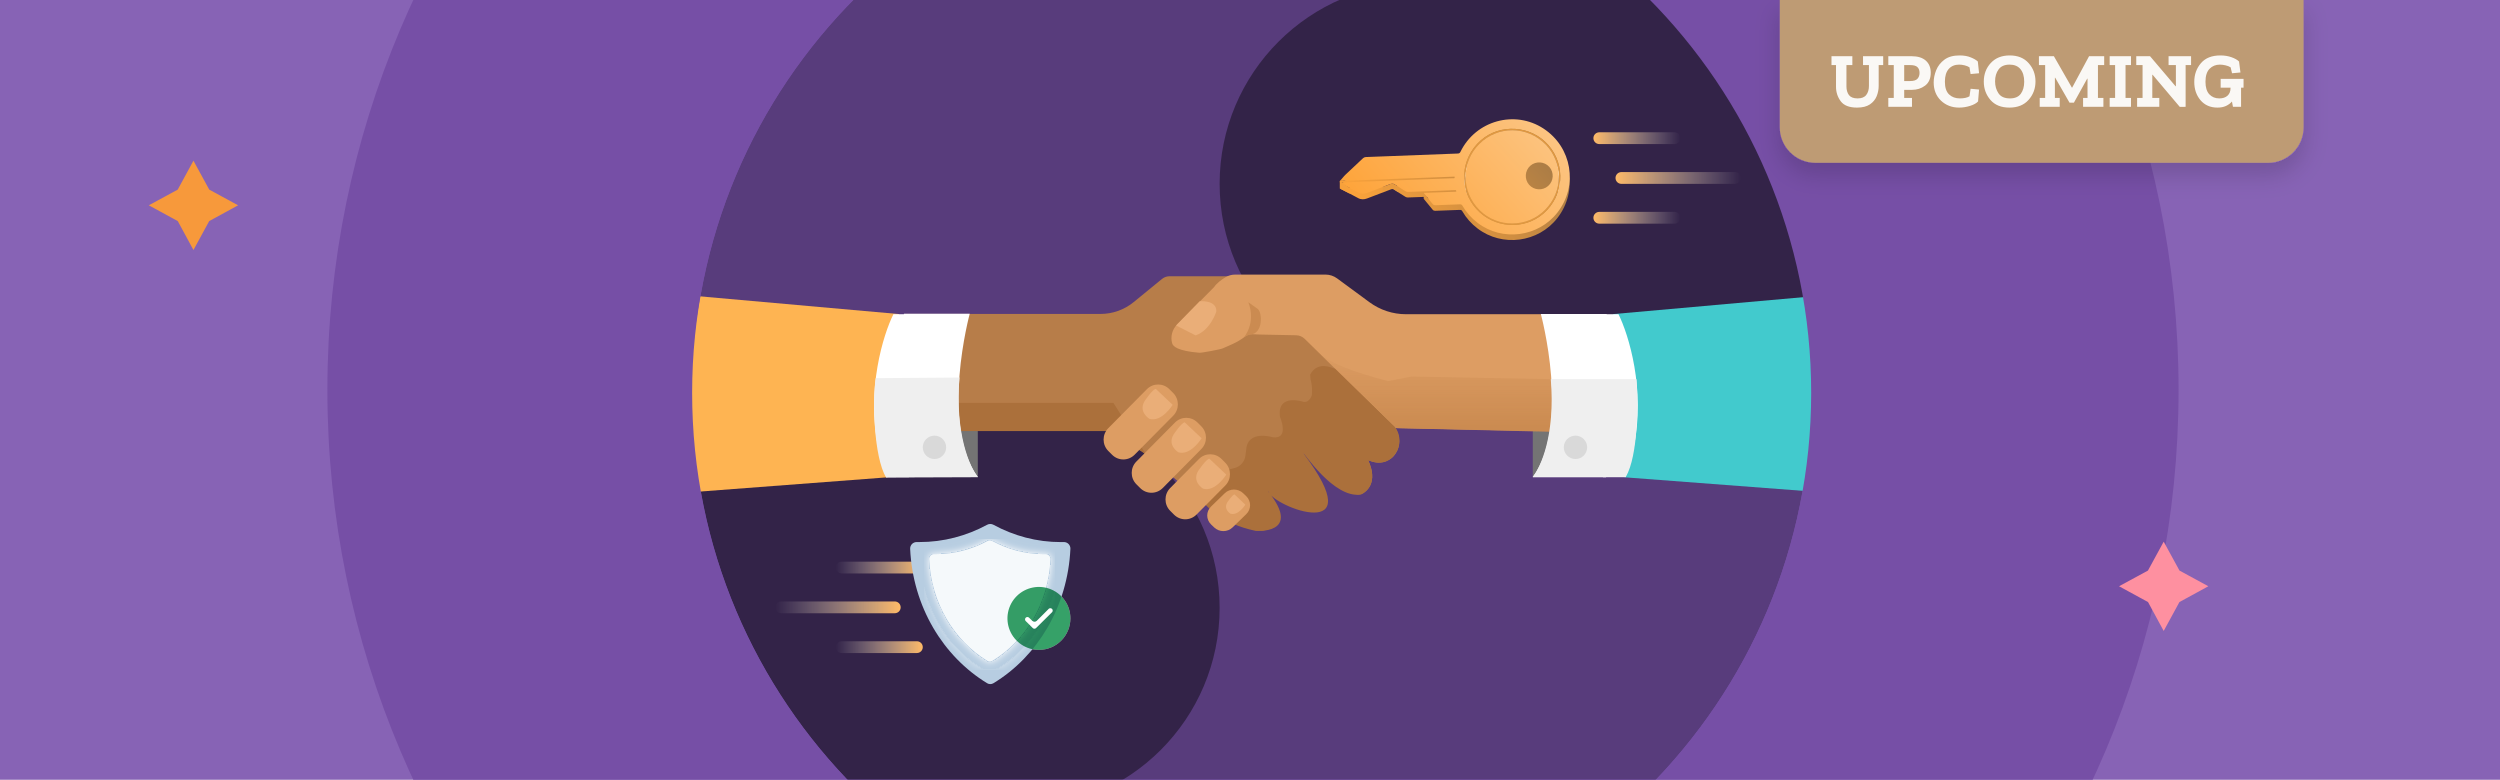
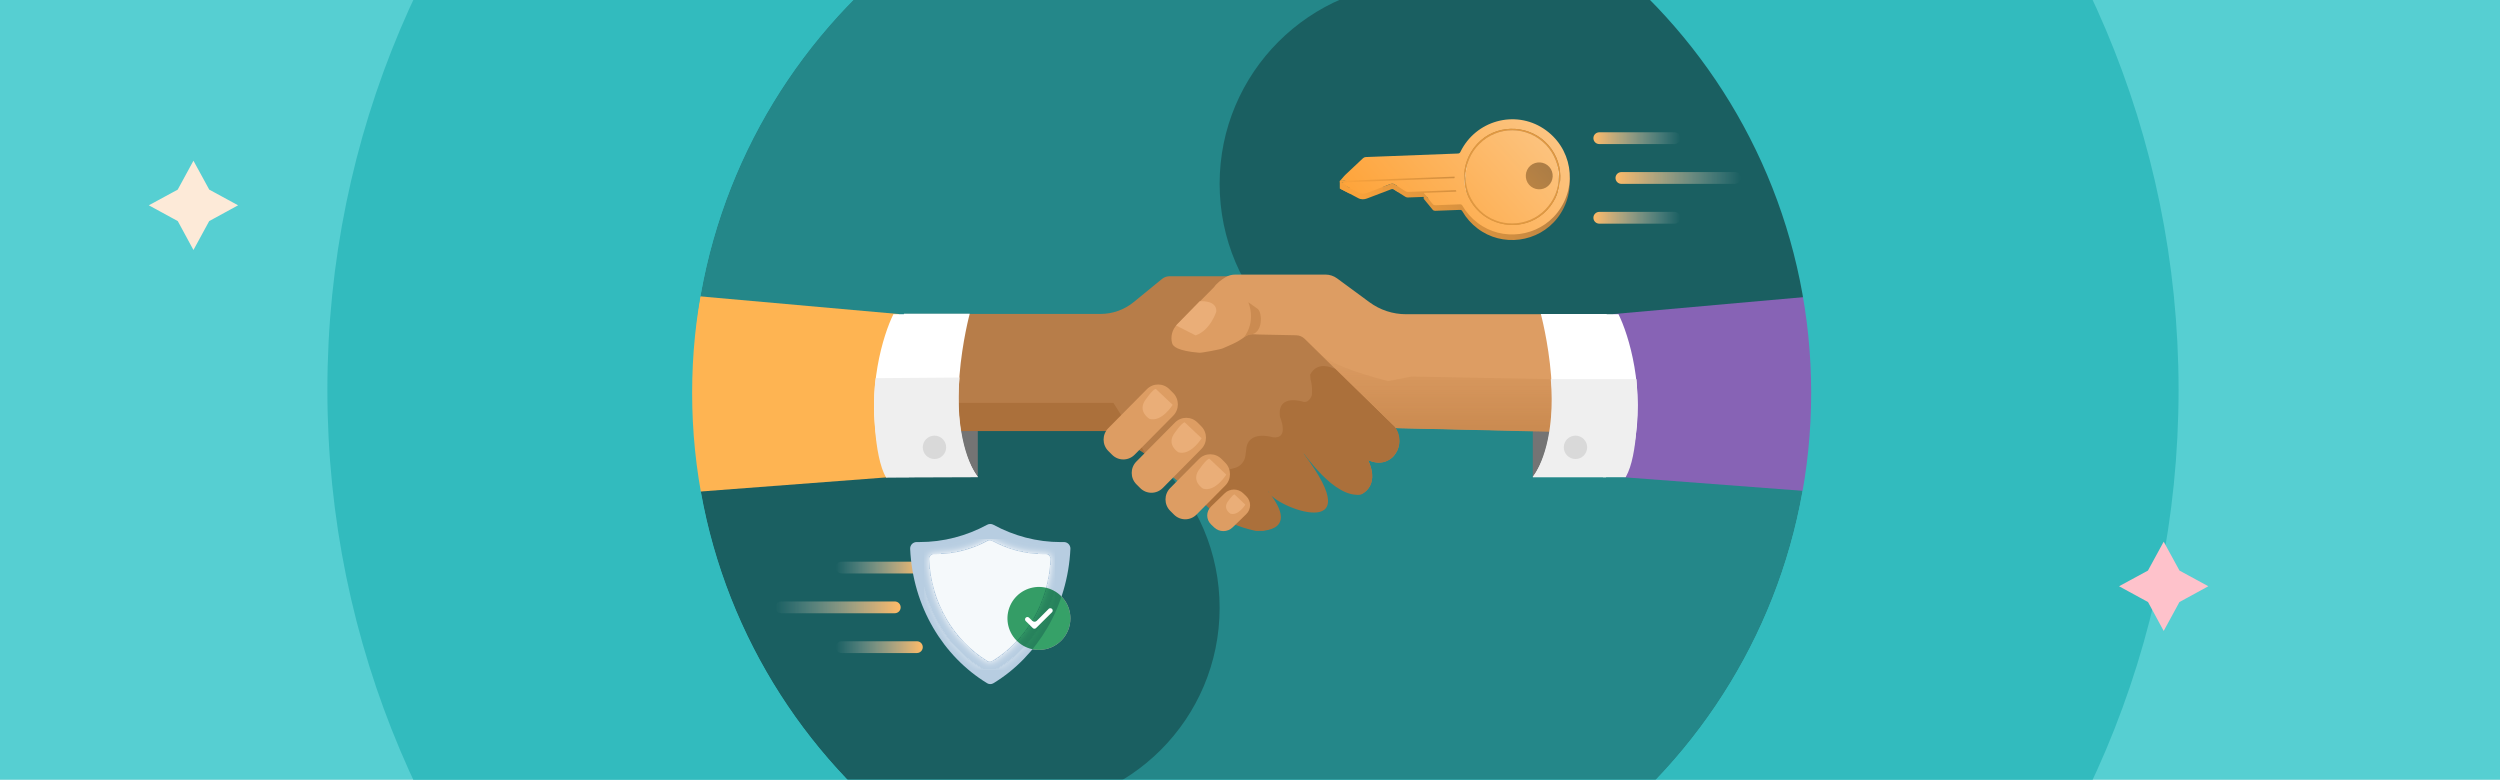
<svg xmlns="http://www.w3.org/2000/svg" viewBox="0 0 420 131" fill="none">
-   <g clip-path="url(#clip0_867_15971)">
-     <rect width="420" height="131" fill="#8763B5" />
-     <circle cx="210.5" cy="65.5" r="155.5" fill="#764FA6" />
-     <mask id="mask0_867_15971" style="mask-type:alpha" maskUnits="userSpaceOnUse" x="116" y="-28" width="189" height="188">
+   <g clip-path="url(#clip0_1095_12626)">
+     <rect width="420" height="131" fill="#56CFD2" />
+     <circle cx="210.5" cy="65.5" r="155.5" fill="#32BBBE" />
+     <mask id="mask0_1095_12626" style="mask-type:alpha" maskUnits="userSpaceOnUse" x="116" y="-28" width="189" height="188">
      <g style="mix-blend-mode:multiply">
        <circle cx="210.278" cy="66" r="94" fill="#84878A" />
      </g>
    </mask>
-     <g mask="url(#mask0_867_15971)">
-       <g filter="url(#filter0_d_867_15971)">
-         <circle cx="210.278" cy="66" r="94" fill="#583C7C" />
+     <g mask="url(#mask0_1095_12626)">
+       <g filter="url(#filter0_d_1095_12626)">
+         <circle cx="210.278" cy="66" r="94" fill="#248789" />
      </g>
-       <rect x="204.897" y="-2.885" width="213.72" height="67.525" rx="33.762" fill="#332348" />
-       <rect width="21.047" height="1.981" rx="0.99" transform="matrix(-1 0 0 1 292.453 28.9092)" fill="url(#paint0_linear_867_15971)" />
-       <rect width="14.609" height="1.981" rx="0.99" transform="matrix(-1 0 0 1 282.301 22.2236)" fill="url(#paint1_linear_867_15971)" />
-       <rect width="14.609" height="1.981" rx="0.99" transform="matrix(-1 0 0 1 282.301 35.5945)" fill="url(#paint2_linear_867_15971)" />
-       <path d="M244.347 30.608C237.885 30.854 231.775 30.787 225.246 31.036C225.656 30.64 225.678 30.609 226.034 30.273C227.012 29.348 227.99 28.422 228.978 27.508C229.089 27.405 229.266 27.326 229.416 27.32C234.575 27.115 239.735 26.917 244.894 26.729C245.133 26.721 245.243 26.64 245.344 26.433C247.89 21.201 254.449 19.366 259.283 22.528C264.071 25.659 265.151 32.1 261.648 36.622C258.441 40.761 252.374 41.551 248.225 38.38C247.183 37.584 246.326 36.63 245.675 35.496C245.556 35.29 245.432 35.254 245.223 35.263C243.847 35.322 242.469 35.375 241.091 35.416C240.965 35.419 240.795 35.357 240.715 35.265C240.22 34.684 239.745 34.087 239.264 33.495C239.24 33.465 239.224 33.428 239.177 33.344C241.025 33.273 242.829 33.203 244.635 33.133C244.616 32.877 244.616 32.873 244.336 32.884C242.503 32.953 240.67 33.023 238.837 33.093C238.064 33.123 237.291 33.159 236.517 33.177C236.38 33.18 236.224 33.137 236.107 33.065C235.456 32.669 234.812 32.261 234.171 31.849C234.016 31.75 233.884 31.732 233.704 31.802C232.362 32.324 231.018 32.84 229.668 33.341C229.16 33.53 228.658 33.554 228.146 33.27C227.202 32.746 226.235 32.265 225.278 31.765C225.215 31.731 225.267 31.758 225.118 31.672C225.417 31.661 225.511 31.588 225.716 31.58C231.819 31.347 237.921 31.116 244.023 30.878C244.165 30.872 244.434 30.982 244.347 30.609L244.347 30.608ZM247.993 36.023C250.943 39.32 256.045 39.641 259.296 36.8C262.68 33.844 263.123 28.713 260.068 25.265C257.154 21.975 251.998 21.669 248.757 24.515C245.26 27.586 245.06 32.775 247.993 36.023Z" fill="url(#paint3_linear_867_15971)" />
+       <rect x="204.897" y="-2.885" width="213.72" height="67.525" rx="33.762" fill="#1A5F61" />
+       <rect width="21.047" height="1.981" rx="0.99" transform="matrix(-1 0 0 1 292.453 28.9092)" fill="url(#paint0_linear_1095_12626)" />
+       <rect width="14.609" height="1.981" rx="0.99" transform="matrix(-1 0 0 1 282.301 22.2236)" fill="url(#paint1_linear_1095_12626)" />
+       <rect width="14.609" height="1.981" rx="0.99" transform="matrix(-1 0 0 1 282.301 35.5945)" fill="url(#paint2_linear_1095_12626)" />
+       <path d="M244.347 30.608C237.885 30.854 231.775 30.787 225.246 31.036C225.656 30.64 225.678 30.609 226.034 30.273C227.012 29.348 227.99 28.422 228.978 27.508C229.089 27.405 229.266 27.326 229.416 27.32C234.575 27.115 239.735 26.917 244.894 26.729C245.133 26.721 245.243 26.64 245.344 26.433C247.89 21.201 254.449 19.366 259.283 22.528C264.071 25.659 265.151 32.1 261.648 36.622C258.441 40.761 252.374 41.551 248.225 38.38C247.183 37.584 246.326 36.63 245.675 35.496C245.556 35.29 245.432 35.254 245.223 35.263C243.847 35.322 242.469 35.375 241.091 35.416C240.965 35.419 240.795 35.357 240.715 35.265C240.22 34.684 239.745 34.087 239.264 33.495C239.24 33.465 239.224 33.428 239.177 33.344C241.025 33.273 242.829 33.203 244.635 33.133C244.616 32.877 244.616 32.873 244.336 32.884C242.503 32.953 240.67 33.023 238.837 33.093C238.064 33.123 237.291 33.159 236.517 33.177C236.38 33.18 236.224 33.137 236.107 33.065C235.456 32.669 234.812 32.261 234.171 31.849C234.016 31.75 233.884 31.732 233.704 31.802C232.362 32.324 231.018 32.84 229.668 33.341C229.16 33.53 228.658 33.554 228.146 33.27C227.202 32.746 226.235 32.265 225.278 31.765C225.215 31.731 225.267 31.758 225.118 31.672C225.417 31.661 225.511 31.588 225.716 31.58C231.819 31.347 237.921 31.116 244.023 30.878C244.165 30.872 244.434 30.982 244.347 30.609L244.347 30.608ZM247.993 36.023C250.943 39.32 256.045 39.641 259.296 36.8C262.68 33.844 263.123 28.713 260.068 25.265C257.154 21.975 251.998 21.669 248.757 24.515C245.26 27.586 245.06 32.775 247.993 36.023Z" fill="url(#paint3_linear_1095_12626)" />
      <path d="M247.993 36.023C245.06 32.776 245.26 27.586 248.757 24.515C251.998 21.668 257.154 21.975 260.068 25.265C263.123 28.713 262.68 33.844 259.296 36.8C256.045 39.641 250.943 39.32 247.993 36.023ZM259.743 25.297C256.548 21.976 251.552 22.076 248.516 25.111C245.4 28.227 245.437 33.15 248.561 36.247C251.584 39.245 256.551 39.226 259.563 36.186C262.616 33.105 262.581 28.357 259.743 25.297Z" fill="white" />
-       <path d="M259.743 25.296C262.58 28.356 262.616 33.105 259.563 36.186C256.55 39.225 251.584 39.245 248.56 36.247C245.437 33.15 245.4 28.227 248.516 25.11C251.551 22.076 256.547 21.975 259.743 25.296Z" fill="url(#paint4_linear_867_15971)" />
-       <path d="M244.364 29.673C237.903 29.919 231.616 30.151 225.087 30.4C225.497 30.004 225.695 29.673 226.051 29.338C227.029 28.413 228.007 27.487 228.995 26.573C229.106 26.47 229.283 26.391 229.433 26.385C234.592 26.179 239.752 25.982 244.911 25.794C245.15 25.785 245.26 25.705 245.361 25.497C247.908 20.266 254.467 18.431 259.3 21.593C264.088 24.724 265.169 31.164 261.665 35.687C258.458 39.825 252.391 40.616 248.242 37.445C247.2 36.649 246.343 35.694 245.692 34.561C245.573 34.355 245.449 34.319 245.24 34.328C243.864 34.387 242.486 34.44 241.109 34.48C240.982 34.484 240.812 34.422 240.732 34.329C240.237 33.749 239.762 33.152 239.281 32.559C239.257 32.53 239.242 32.493 239.194 32.409C241.042 32.337 242.847 32.268 244.652 32.198C244.633 31.942 244.633 31.938 244.353 31.948C242.52 32.017 240.687 32.088 238.854 32.158C238.081 32.187 237.308 32.224 236.534 32.242C236.397 32.245 236.241 32.201 236.124 32.13C235.473 31.733 234.83 31.325 234.188 30.914C234.033 30.814 233.901 30.797 233.721 30.867C232.379 31.389 231.035 31.905 229.685 32.406C229.177 32.595 228.675 32.619 228.163 32.334C227.219 31.811 226.253 31.33 225.295 30.829C225.232 30.796 225.267 30.73 225.119 30.645C225.418 30.633 225.528 30.653 225.733 30.645C231.836 30.412 237.938 30.18 244.04 29.942C244.182 29.937 244.451 30.046 244.364 29.674L244.364 29.673ZM248.01 35.088C250.96 38.385 256.062 38.706 259.313 35.865C262.697 32.909 263.14 27.777 260.086 24.33C257.171 21.04 252.015 20.733 248.774 23.58C245.277 26.651 245.077 31.84 248.01 35.088Z" fill="url(#paint5_linear_867_15971)" />
+       <path d="M259.743 25.296C262.58 28.356 262.616 33.105 259.563 36.186C256.55 39.225 251.584 39.245 248.56 36.247C245.437 33.15 245.4 28.227 248.516 25.11C251.551 22.076 256.547 21.975 259.743 25.296Z" fill="url(#paint4_linear_1095_12626)" />
+       <path d="M244.364 29.673C237.903 29.919 231.616 30.151 225.087 30.4C225.497 30.004 225.695 29.673 226.051 29.338C227.029 28.413 228.007 27.487 228.995 26.573C229.106 26.47 229.283 26.391 229.433 26.385C234.592 26.179 239.752 25.982 244.911 25.794C245.15 25.785 245.26 25.705 245.361 25.497C247.908 20.266 254.467 18.431 259.3 21.593C264.088 24.724 265.169 31.164 261.665 35.687C258.458 39.825 252.391 40.616 248.242 37.445C247.2 36.649 246.343 35.694 245.692 34.561C245.573 34.355 245.449 34.319 245.24 34.328C243.864 34.387 242.486 34.44 241.109 34.48C240.982 34.484 240.812 34.422 240.732 34.329C240.237 33.749 239.762 33.152 239.281 32.559C239.257 32.53 239.242 32.493 239.194 32.409C241.042 32.337 242.847 32.268 244.652 32.198C244.633 31.942 244.633 31.938 244.353 31.948C242.52 32.017 240.687 32.088 238.854 32.158C238.081 32.187 237.308 32.224 236.534 32.242C236.397 32.245 236.241 32.201 236.124 32.13C235.473 31.733 234.83 31.325 234.188 30.914C234.033 30.814 233.901 30.797 233.721 30.867C232.379 31.389 231.035 31.905 229.685 32.406C229.177 32.595 228.675 32.619 228.163 32.334C227.219 31.811 226.253 31.33 225.295 30.829C225.232 30.796 225.267 30.73 225.119 30.645C225.418 30.633 225.528 30.653 225.733 30.645C231.836 30.412 237.938 30.18 244.04 29.942C244.182 29.937 244.451 30.046 244.364 29.674L244.364 29.673ZM248.01 35.088C250.96 38.385 256.062 38.706 259.313 35.865C262.697 32.909 263.14 27.777 260.086 24.33C257.171 21.04 252.015 20.733 248.774 23.58C245.277 26.651 245.077 31.84 248.01 35.088Z" fill="url(#paint5_linear_1095_12626)" />
      <path d="M248.01 35.088C245.077 31.84 245.277 26.651 248.774 23.58C252.015 20.733 257.171 21.04 260.086 24.33C263.14 27.777 262.697 32.909 259.313 35.865C256.062 38.706 250.96 38.385 248.01 35.088ZM259.76 24.361C256.565 21.041 251.569 21.141 248.534 24.176C245.417 27.292 245.454 32.215 248.578 35.312C251.601 38.309 256.568 38.29 259.58 35.251C262.633 32.17 262.598 27.421 259.76 24.361Z" fill="#E09840" />
-       <path d="M259.76 24.361C262.598 27.421 262.633 32.169 259.58 35.25C256.567 38.29 251.601 38.31 248.577 35.311C245.454 32.215 245.417 27.291 248.533 24.175C251.568 21.14 256.564 21.04 259.76 24.361ZM260.091 31.24C261.024 30.416 261.114 28.973 260.29 28.044C259.466 27.116 258.017 27.026 257.09 27.847C256.163 28.669 256.074 30.123 256.893 31.048C257.72 31.98 259.155 32.066 260.091 31.24Z" fill="url(#paint6_linear_867_15971)" />
+       <path d="M259.76 24.361C262.598 27.421 262.633 32.169 259.58 35.25C256.567 38.29 251.601 38.31 248.577 35.311C245.454 32.215 245.417 27.291 248.533 24.175C251.568 21.14 256.564 21.04 259.76 24.361ZM260.091 31.24C261.024 30.416 261.114 28.973 260.29 28.044C259.466 27.116 258.017 27.026 257.09 27.847C256.163 28.669 256.074 30.123 256.893 31.048C257.72 31.98 259.155 32.066 260.091 31.24Z" fill="url(#paint6_linear_1095_12626)" />
      <path d="M225.086 30.4V31.672L226.741 32.531V31.577L225.086 30.4Z" fill="#F7A13B" />
      <path d="M233.677 30.877L232.309 31.418V32.086L233.868 31.577L234.918 32.309L235.077 31.482L234.664 31.227C234.307 30.871 233.784 30.813 233.677 30.877Z" fill="#E89A3E" />
      <path d="M239.182 32.436V33.359L239.723 33.581L240.009 33.454L239.182 32.436Z" fill="#E2973E" />
      <rect x="225.094" y="30.394" width="1.168" height="0.27" transform="rotate(-1.85041 225.094 30.394)" fill="#F7A13B" />
-       <mask id="mask1_867_15971" style="mask-type:alpha" maskUnits="userSpaceOnUse" x="116" y="-28" width="189" height="188">
+       <mask id="mask1_1095_12626" style="mask-type:alpha" maskUnits="userSpaceOnUse" x="116" y="-28" width="189" height="188">
        <g style="mix-blend-mode:multiply">
          <circle cx="210.278" cy="66" r="94" fill="#84878A" />
        </g>
      </mask>
-       <g mask="url(#mask1_867_15971)">
-         <rect x="59.994" y="68.355" width="144.903" height="67.525" rx="33.762" fill="#332348" />
+       <g mask="url(#mask1_1095_12626)">
+         <rect x="59.994" y="68.355" width="144.903" height="67.525" rx="33.762" fill="#1A5F61" />
      </g>
-       <path d="M306.306 49.623L271.025 52.767L272.946 80.188L306.306 82.721V49.623Z" fill="#42CACD" />
-       <mask id="mask2_867_15971" style="mask-type:alpha" maskUnits="userSpaceOnUse" x="116" y="-32" width="200" height="200">
+       <path d="M306.306 49.623L271.025 52.767L272.946 80.188L306.306 82.721V49.623Z" fill="#8763B5" />
+       <mask id="mask2_1095_12626" style="mask-type:alpha" maskUnits="userSpaceOnUse" x="116" y="-32" width="200" height="200">
        <g style="mix-blend-mode:multiply">
          <circle cx="215.861" cy="67.861" r="99.861" fill="#84878A" />
        </g>
      </mask>
-       <g mask="url(#mask2_867_15971)">
+       <g mask="url(#mask2_1095_12626)">
        <path d="M115.753 49.623L151.034 52.767L149.113 80.188L115.753 82.721V49.623Z" fill="#FEB452" />
      </g>
-       <g clip-path="url(#clip1_867_15971)">
+       <g clip-path="url(#clip1_1095_12626)">
        <path d="M164.271 80.133V72.241H160.781C160.781 72.241 162.541 79.707 164.271 80.133Z" fill="#747474" />
        <path d="M151.962 52.742H184.887C186.926 52.742 188.896 52.037 190.471 50.742L195.21 46.866C195.574 46.571 196.024 46.408 196.497 46.408H209.295L233.68 70.783C233.68 70.783 236.581 73.993 234.021 76.753C234.021 76.753 232.323 78.52 229.818 77.272C229.818 77.272 231.826 80.893 229.104 82.784C227.832 83.668 226.009 82.125 224.675 81.335C224.225 81.071 218.959 75.396 218.47 74.9C218.47 74.9 222.806 84.505 218.346 84.157C218.346 84.157 212.909 82.296 212.11 81.699C212.11 81.699 215.484 89.18 211.924 89.134C211.924 89.134 207.426 88.661 204.711 86.506L187.493 72.233L152.295 72.334L151.962 52.742Z" fill="#B77D49" />
        <path d="M234.464 71.907L219.192 56.929C218.796 56.541 218.269 56.324 217.718 56.324L211.568 56.2C210.792 56.2 209.884 55.975 209.28 56.456C207.814 57.627 206.278 58.115 205.401 58.534C205.083 58.689 201.857 59.294 201.508 59.263C197.762 58.96 197.056 58.154 196.924 57.681C196.598 56.549 196.94 55.332 197.769 54.495L203.974 48.223C204.409 47.564 205.215 46.982 205.844 46.602C206.348 46.284 206.937 46.129 207.534 46.129H222.674C223.38 46.129 224.07 46.354 224.637 46.773L230.081 50.781C231.858 52.084 233.998 52.789 236.209 52.789H264.588C265.759 52.789 266.706 53.758 266.682 54.929L266.171 72.59" fill="#DD9D63" />
        <path d="M257.507 80.187V72.403L261.005 72.45C261.005 72.45 259.236 79.761 257.507 80.187Z" fill="#747474" />
        <path d="M258.864 52.758C258.864 52.758 263.906 71.326 257.515 80.18H269.816L269.924 52.75C269.924 52.75 259.361 52.75 258.872 52.75L258.864 52.758Z" fill="white" />
        <path d="M206.774 87.583C206.774 87.583 204.866 86.436 206.007 84.583C206.007 84.583 207.317 82.622 207.86 82.567L210.699 85.242C210.699 85.242 208.845 88.242 206.767 87.591L206.774 87.583Z" fill="#CECABE" />
        <path d="M201.554 50.61C201.554 50.61 204.455 50.347 204.339 52.347C204.339 52.347 203.362 55.487 200.864 56.347L197.583 54.681L201.554 50.61Z" fill="#EAAE78" />
        <path d="M209.016 56.619C209.016 56.619 211.063 54.254 209.714 50.773L211.281 51.882C212.103 52.456 212.25 56.154 209.954 56.208C209.954 56.208 209.978 56.161 209.016 56.619Z" fill="#CB8B51" />
        <path d="M209.365 75.505L209.225 76.582C209.093 77.582 208.357 78.404 207.372 78.637C205.425 79.102 202.431 80.141 202.578 82.079L202.361 84.591L202.578 84.863C202.951 85.127 205.021 87.924 210.955 89.188C210.955 89.188 218.812 89.832 213.119 82.645C213.057 82.567 213.134 82.552 213.165 82.645C213.887 85.095 230.747 91.628 218.909 76.08C218.971 75.886 224.094 83.823 228.639 83.079C228.639 83.079 231.858 81.862 229.911 77.458C229.88 77.396 229.942 77.326 230.004 77.358C230.694 77.66 233.192 78.505 234.681 75.799C234.681 75.799 235.844 73.752 234.332 71.683L234.316 71.667L224.303 61.953C224.303 61.953 223.97 61.852 223.962 61.844C223.706 61.782 221.332 60.619 220.107 62.937L220.161 63.666C220.146 63.705 220.534 64.682 220.394 66.38C220.394 66.38 220.029 67.651 219.021 67.519C219.021 67.519 214.508 65.985 215.035 70.024C215.035 70.024 216.69 73.831 213.835 73.461C213.835 73.461 209.634 72.152 209.365 75.505Z" fill="#AB703B" />
        <path d="M203.978 88.605L203.457 88.105C202.6 87.275 202.6 85.928 203.457 85.098L205.755 82.866C206.612 82.037 207.996 82.037 208.853 82.866L209.373 83.366C210.23 84.196 210.23 85.543 209.373 86.373L207.075 88.605C206.219 89.434 204.835 89.434 203.978 88.605Z" fill="#DD9D63" />
-         <path d="M221.947 59.665C220.828 58.856 220.046 58.007 219.236 57.04L221.947 59.665C223.942 61.106 227.005 62.415 233.202 64.023L237.129 63.259L260.588 63.696C260.751 65.223 260.97 67.733 260.37 72.534L234.62 71.933L221.947 59.665Z" fill="url(#paint7_linear_867_15971)" />
+         <path d="M221.947 59.665C220.828 58.856 220.046 58.007 219.236 57.04L221.947 59.665C223.942 61.106 227.005 62.415 233.202 64.023L237.129 63.259L260.588 63.696C260.751 65.223 260.97 67.733 260.37 72.534L234.62 71.933L221.947 59.665Z" fill="url(#paint7_linear_1095_12626)" />
        <path d="M187.049 67.678L192.504 76.298L186.176 72.424H160.808V67.678H187.049Z" fill="#AB703B" />
        <path d="M186.826 76.396L186.19 75.76C185.143 74.706 185.143 72.993 186.19 71.938L192.674 65.387C193.721 64.333 195.412 64.333 196.459 65.387L197.095 66.023C198.142 67.077 198.142 68.791 197.095 69.845L190.611 76.396C189.564 77.451 187.873 77.451 186.826 76.396Z" fill="#DD9D63" />
        <path d="M191.549 81.993L190.913 81.358C189.866 80.303 189.866 78.59 190.913 77.536L197.397 70.985C198.444 69.93 200.135 69.93 201.182 70.985L201.818 71.62C202.865 72.675 202.865 74.388 201.818 75.442L195.334 81.993C194.287 83.048 192.596 83.048 191.549 81.993Z" fill="#DD9D63" />
        <path d="M193.085 70.349C193.085 70.349 191.177 69.202 192.317 67.349C192.317 67.349 193.628 65.387 194.171 65.333L197.009 68.008C197.009 68.008 195.156 71.008 193.077 70.357L193.085 70.349Z" fill="#EAAE78" />
        <path d="M197.948 75.97C197.948 75.97 196.04 74.822 197.18 72.969C197.18 72.969 198.491 71.008 199.034 70.954L201.872 73.628C201.872 73.628 200.019 76.629 197.94 75.977L197.948 75.97Z" fill="#EAAE78" />
        <path d="M197.226 86.451L196.59 85.816C195.543 84.761 195.543 83.048 196.59 81.994L201.43 77.109C202.477 76.055 204.168 76.055 205.215 77.109L205.851 77.745C206.898 78.799 206.898 80.513 205.851 81.567L201.011 86.451C199.964 87.506 198.274 87.506 197.226 86.451Z" fill="#DD9D63" />
        <path d="M202.09 82.079C202.09 82.079 200.182 80.931 201.322 79.079C201.322 79.079 202.633 77.117 203.175 77.063L206.014 79.737C206.014 79.737 204.16 82.738 202.082 82.087L202.09 82.079Z" fill="#EAAE78" />
        <path d="M162.914 52.711C162.914 52.711 157.872 71.279 164.263 80.133H151.97L151.861 52.704C151.861 52.704 162.425 52.704 162.914 52.704V52.711Z" fill="white" />
      </g>
      <path d="M271.904 52.785H266.971L269.302 80.171H273.097L274.453 75.227C276.491 65.446 273.603 56.19 271.904 52.785Z" fill="white" />
      <path d="M150.092 52.785H155.025L152.694 80.171H148.899L147.543 75.227C145.505 65.446 148.393 56.19 150.092 52.785Z" fill="white" />
      <path d="M260.533 63.696C261.319 73.079 258.824 78.553 257.478 80.117H273.135C275.23 76.538 275.208 67.678 274.936 63.696H260.533Z" fill="#EFEFEF" />
      <path d="M161.19 63.423C160.404 72.807 162.954 78.608 164.3 80.171L148.861 80.226C146.766 76.647 146.569 67.188 147.115 63.532L161.19 63.423Z" fill="#EFEFEF" />
      <circle cx="264.679" cy="75.152" r="1.964" fill="#D9D9D9" />
      <circle cx="156.989" cy="75.152" r="1.964" fill="#D9D9D9" />
      <path d="M206.699 86.289C206.699 86.289 205.473 85.551 206.206 84.361C206.206 84.361 207.048 83.101 207.397 83.066L209.22 84.784C209.22 84.784 208.029 86.712 206.694 86.294L206.699 86.289Z" fill="#EAAE78" />
-       <rect width="21.047" height="1.981" rx="0.99" transform="matrix(1 8.74228e-08 8.74228e-08 -1 130.265 103.024)" fill="url(#paint8_linear_867_15971)" />
-       <rect width="14.609" height="1.981" rx="0.99" transform="matrix(1 8.74228e-08 8.74228e-08 -1 140.417 109.71)" fill="url(#paint9_linear_867_15971)" />
-       <rect width="14.609" height="1.981" rx="0.99" transform="matrix(1 8.74228e-08 8.74228e-08 -1 140.417 96.3386)" fill="url(#paint10_linear_867_15971)" />
+       <rect width="21.047" height="1.981" rx="0.99" transform="matrix(1 8.74228e-08 8.74228e-08 -1 130.265 103.024)" fill="url(#paint8_linear_1095_12626)" />
+       <rect width="14.609" height="1.981" rx="0.99" transform="matrix(1 8.74228e-08 8.74228e-08 -1 140.417 109.71)" fill="url(#paint9_linear_1095_12626)" />
+       <rect width="14.609" height="1.981" rx="0.99" transform="matrix(1 8.74228e-08 8.74228e-08 -1 140.417 96.3386)" fill="url(#paint10_linear_1095_12626)" />
    </g>
    <g style="mix-blend-mode:multiply">
      <path d="M174.54 109.181C173.494 109.181 172.472 108.871 171.602 108.29C170.732 107.709 170.054 106.883 169.654 105.916C169.254 104.95 169.149 103.887 169.353 102.861C169.557 101.835 170.061 100.893 170.8 100.153C171.54 99.413 172.482 98.91 173.508 98.706C174.534 98.502 175.597 98.606 176.564 99.007C177.53 99.407 178.356 100.085 178.937 100.954C179.518 101.824 179.828 102.847 179.828 103.892C179.828 105.295 179.271 106.64 178.279 107.632C177.288 108.624 175.943 109.181 174.54 109.181V109.181Z" fill="white" />
    </g>
    <path d="M174.54 109.181C173.494 109.181 172.472 108.871 171.602 108.289C170.732 107.708 170.055 106.882 169.654 105.916C169.254 104.95 169.149 103.886 169.353 102.861C169.557 101.835 170.061 100.892 170.801 100.153C171.54 99.413 172.483 98.909 173.508 98.705C174.534 98.501 175.598 98.606 176.564 99.006C177.53 99.407 178.356 100.084 178.937 100.954C179.519 101.824 179.829 102.846 179.829 103.892C179.829 105.295 179.272 106.64 178.28 107.632C177.288 108.624 175.943 109.181 174.54 109.181V109.181Z" fill="white" />
    <path d="M178.704 91.065C178.852 91.06 179.001 91.085 179.139 91.14C179.278 91.194 179.404 91.276 179.509 91.381C179.615 91.486 179.697 91.612 179.752 91.75C179.807 91.889 179.833 92.037 179.829 92.186C179.381 101.926 174.29 110.296 166.896 114.782C166.736 114.879 166.553 114.93 166.367 114.93C166.18 114.93 165.998 114.879 165.838 114.782C158.444 110.277 153.338 101.907 152.905 92.186C152.901 92.037 152.927 91.889 152.981 91.75C153.036 91.612 153.119 91.486 153.225 91.381C153.33 91.276 153.456 91.194 153.595 91.14C153.733 91.085 153.882 91.06 154.03 91.065H154.458C156.46 91.069 158.454 90.816 160.391 90.311C162.284 89.819 164.11 89.099 165.828 88.166C165.993 88.074 166.178 88.026 166.367 88.026C166.556 88.026 166.741 88.074 166.905 88.166C168.613 89.095 170.425 89.815 172.304 90.311C174.241 90.817 176.235 91.073 178.237 91.07L178.704 91.065Z" fill="#B7CDE1" />
-     <g filter="url(#filter1_d_867_15971)">
-       <g filter="url(#filter2_d_867_15971)">
+     <g filter="url(#filter1_d_1095_12626)">
+       <g filter="url(#filter2_d_1095_12626)">
        <path d="M175.626 93.092C175.738 93.088 175.85 93.107 175.955 93.148C176.06 93.189 176.155 93.251 176.235 93.331C176.315 93.41 176.377 93.505 176.419 93.61C176.461 93.715 176.48 93.827 176.477 93.939C176.138 101.307 172.287 107.639 166.694 111.032C166.573 111.105 166.435 111.144 166.294 111.144C166.153 111.144 166.014 111.105 165.894 111.032C160.3 107.624 156.438 101.293 156.111 93.939C156.107 93.827 156.127 93.715 156.169 93.61C156.21 93.505 156.273 93.41 156.353 93.331C156.432 93.251 156.528 93.189 156.632 93.148C156.737 93.107 156.849 93.088 156.962 93.092H157.286C158.8 93.095 160.308 92.903 161.773 92.521C163.205 92.149 164.586 91.605 165.886 90.899C166.011 90.829 166.151 90.793 166.294 90.793C166.436 90.793 166.577 90.829 166.701 90.899C167.992 91.601 169.364 92.146 170.785 92.521C172.25 92.904 173.758 93.097 175.273 93.096L175.626 93.092Z" fill="#F5F9FB" />
      </g>
    </g>
    <g style="mix-blend-mode:multiply">
      <path d="M174.54 109.181C173.494 109.181 172.472 108.871 171.602 108.29C170.732 107.709 170.055 106.883 169.654 105.916C169.254 104.95 169.149 103.887 169.353 102.861C169.557 101.835 170.061 100.893 170.801 100.153C171.54 99.413 172.483 98.91 173.508 98.706C174.534 98.502 175.598 98.606 176.564 99.007C177.53 99.407 178.356 100.085 178.937 100.954C179.519 101.824 179.829 102.847 179.829 103.892C179.829 105.295 179.272 106.64 178.28 107.632C177.288 108.624 175.943 109.181 174.54 109.181V109.181Z" fill="#36A168" />
    </g>
    <path fill-rule="evenodd" clip-rule="evenodd" d="M173.425 104.296C173.474 104.346 173.532 104.385 173.597 104.412C173.661 104.439 173.73 104.452 173.8 104.452C173.869 104.452 173.938 104.439 174.003 104.412C174.067 104.385 174.126 104.346 174.175 104.296L176.199 102.272C176.275 102.207 176.373 102.174 176.473 102.178C176.574 102.182 176.669 102.223 176.74 102.294C176.81 102.365 176.852 102.46 176.856 102.56C176.86 102.66 176.826 102.758 176.761 102.835L174.059 105.513C174.023 105.549 173.979 105.578 173.931 105.598C173.884 105.618 173.832 105.628 173.78 105.628C173.729 105.628 173.677 105.618 173.63 105.598C173.582 105.578 173.538 105.549 173.502 105.513L172.3 104.316C172.235 104.239 172.201 104.141 172.205 104.041C172.209 103.941 172.251 103.846 172.321 103.775C172.392 103.704 172.487 103.662 172.588 103.658C172.688 103.654 172.786 103.688 172.862 103.753L173.425 104.296Z" fill="white" />
-     <path d="M29.856 31.856L32.5 27L35.153 31.856L40 34.491L35.144 37.144L32.5 42L29.866 37.144L25 34.491L29.856 31.856Z" fill="#F7993B" />
-     <path d="M360.856 95.856L363.5 91L366.153 95.856L371 98.491L366.144 101.144L363.5 106L360.866 101.144L356 98.491L360.856 95.856Z" fill="#FE90A0" />
-     <g filter="url(#filter3_d_867_15971)">
-       <path d="M299 0H387V21.351C387 24.665 384.314 27.351 381 27.351H305C301.686 27.351 299 24.665 299 21.351V0Z" fill="#BE9B74" />
-       <path d="M316.376 10.935H315.618V14.427C315.618 15.029 315.504 15.609 315.278 16.167C315.051 16.725 314.671 17.183 314.139 17.541C313.607 17.898 312.888 18.077 311.981 18.077C310.69 18.077 309.779 17.724 309.247 17.017C308.715 16.302 308.449 15.487 308.449 14.571V10.935H307.69V9.443H311.196V10.935H310.202V14.519C310.202 15.103 310.342 15.587 310.621 15.971C310.908 16.346 311.392 16.533 312.073 16.533C312.744 16.533 313.228 16.341 313.525 15.958C313.83 15.574 313.982 15.064 313.982 14.427V10.935H312.988V9.443H316.376V10.935ZM324.366 12.216C324.366 13.184 324.047 13.908 323.411 14.388C322.783 14.859 322.05 15.094 321.213 15.094H319.905V16.455H321.213V17.946H317.236V16.455H318.152V10.935H317.236V9.443H321.135C322.19 9.443 322.992 9.692 323.541 10.189C324.091 10.686 324.366 11.362 324.366 12.216ZM322.482 12.243C322.482 11.824 322.364 11.501 322.129 11.275C321.902 11.048 321.496 10.935 320.912 10.935H319.905V13.616H320.886C321.488 13.616 321.902 13.49 322.129 13.237C322.364 12.984 322.482 12.653 322.482 12.243ZM332.314 17.044C332.035 17.349 331.586 17.597 330.967 17.789C330.357 17.981 329.746 18.077 329.136 18.077C327.924 18.077 326.908 17.689 326.088 16.913C325.268 16.128 324.858 15.103 324.858 13.839C324.858 13.176 324.998 12.496 325.277 11.798C325.556 11.1 326.014 10.512 326.65 10.032C327.287 9.552 328.142 9.313 329.214 9.313C329.938 9.313 330.562 9.422 331.085 9.64C331.608 9.849 332.005 10.08 332.275 10.333L332.484 12.308L331.059 12.439L330.875 11.314C330.649 11.166 330.374 11.052 330.051 10.974C329.729 10.895 329.423 10.856 329.136 10.856C328.403 10.856 327.819 11.1 327.383 11.589C326.956 12.077 326.742 12.788 326.742 13.721C326.742 14.706 326.977 15.421 327.448 15.866C327.919 16.311 328.521 16.533 329.253 16.533C329.942 16.533 330.483 16.416 330.875 16.18L331.059 14.911L332.484 15.042L332.314 17.044ZM341.962 13.682C341.962 14.885 341.574 15.918 340.798 16.782C340.031 17.645 338.958 18.077 337.58 18.077C336.194 18.077 335.13 17.645 334.388 16.782C333.647 15.918 333.277 14.894 333.277 13.708C333.277 12.469 333.669 11.427 334.454 10.581C335.239 9.735 336.298 9.313 337.633 9.313C338.993 9.313 340.053 9.744 340.811 10.608C341.579 11.462 341.962 12.487 341.962 13.682ZM340.066 13.734C340.066 12.827 339.856 12.121 339.438 11.615C339.019 11.109 338.413 10.856 337.619 10.856C336.774 10.856 336.154 11.126 335.762 11.667C335.37 12.199 335.173 12.866 335.173 13.668C335.173 14.445 335.365 15.116 335.749 15.683C336.133 16.25 336.774 16.533 337.672 16.533C338.5 16.533 339.106 16.276 339.49 15.761C339.874 15.238 340.066 14.562 340.066 13.734ZM353.502 10.935H352.456V16.455H353.371V17.946H349.957V16.455H350.703V13.211H350.65L348.414 17.253H347.681L345.274 13.054H345.222V16.455H346.033V17.946H342.671V16.455H343.587V10.935H342.54V9.443H345.052L348.074 14.715H348.126L350.964 9.443H353.502V10.935ZM358.007 17.946H354.423V16.455H355.339V10.935H354.423V9.443H358.007V10.935H357.091V16.455H358.007V17.946ZM368.1 10.935H367.184V17.946L366.203 17.959L361.638 12.557H361.586V16.455H362.763V17.946H359.035V16.455H359.951V10.935H358.891V9.443H361.206L365.497 14.493H365.549V10.935H364.32V9.443H368.1V10.935ZM376.917 14.728H376.498V17.946H375.138L374.968 17.056C374.706 17.362 374.371 17.61 373.961 17.802C373.56 17.985 373.084 18.077 372.535 18.077C371.34 18.077 370.39 17.663 369.683 16.834C368.986 16.006 368.637 14.981 368.637 13.76C368.637 12.539 369.007 11.493 369.749 10.621C370.49 9.749 371.58 9.313 373.019 9.313C373.708 9.313 374.331 9.413 374.889 9.613C375.456 9.814 375.879 10.054 376.158 10.333L376.394 12.177L374.981 12.308L374.746 11.314C374.519 11.166 374.231 11.052 373.882 10.974C373.542 10.895 373.228 10.856 372.94 10.856C372.243 10.856 371.663 11.092 371.201 11.562C370.747 12.033 370.52 12.757 370.52 13.734C370.52 14.676 370.734 15.378 371.161 15.84C371.597 16.302 372.16 16.533 372.849 16.533C373.424 16.533 373.882 16.381 374.222 16.076C374.562 15.77 374.732 15.338 374.732 14.78V14.728H373.071V13.25H376.917V14.728Z" fill="#FAF8F5" />
-     </g>
+     <path d="M29.856 31.856L32.5 27L35.153 31.856L40 34.491L35.144 37.144L32.5 42L29.866 37.144L25 34.491L29.856 31.856Z" fill="#FDEAD8" />
+     <path d="M360.856 95.856L363.5 91L366.153 95.856L371 98.491L366.144 101.144L363.5 106L360.866 101.144L356 98.491L360.856 95.856Z" fill="#FEC2CB" />
  </g>
  <defs>
-     <filter id="filter0_d_867_15971" x="111.278" y="-38" width="208" height="208" filterUnits="userSpaceOnUse" color-interpolation-filters="sRGB">
+     <filter id="filter0_d_1095_12626" x="111.278" y="-38" width="208" height="208" filterUnits="userSpaceOnUse" color-interpolation-filters="sRGB">
      <feFlood flood-opacity="0" result="BackgroundImageFix" />
      <feColorMatrix in="SourceAlpha" type="matrix" values="0 0 0 0 0 0 0 0 0 0 0 0 0 0 0 0 0 0 127 0" result="hardAlpha" />
      <feOffset dx="5" />
      <feGaussianBlur stdDeviation="5" />
      <feComposite in2="hardAlpha" operator="out" />
      <feColorMatrix type="matrix" values="0 0 0 0 0 0 0 0 0 0 0 0 0 0 0 0 0 0 0.25 0" />
-       <feBlend mode="normal" in2="BackgroundImageFix" result="effect1_dropShadow_867_15971" />
-       <feBlend mode="normal" in="SourceGraphic" in2="effect1_dropShadow_867_15971" result="shape" />
+       <feBlend mode="normal" in2="BackgroundImageFix" result="effect1_dropShadow_1095_12626" />
+       <feBlend mode="normal" in="SourceGraphic" in2="effect1_dropShadow_1095_12626" result="shape" />
    </filter>
-     <filter id="filter1_d_867_15971" x="155.378" y="90.646" width="21.832" height="21.816" filterUnits="userSpaceOnUse" color-interpolation-filters="sRGB">
+     <filter id="filter1_d_1095_12626" x="155.378" y="90.646" width="21.832" height="21.816" filterUnits="userSpaceOnUse" color-interpolation-filters="sRGB">
      <feFlood flood-opacity="0" result="BackgroundImageFix" />
      <feColorMatrix in="SourceAlpha" type="matrix" values="0 0 0 0 0 0 0 0 0 0 0 0 0 0 0 0 0 0 127 0" result="hardAlpha" />
      <feOffset dy="0.586" />
      <feGaussianBlur stdDeviation="0.366" />
      <feComposite in2="hardAlpha" operator="out" />
      <feColorMatrix type="matrix" values="0 0 0 0 1 0 0 0 0 1 0 0 0 0 1 0 0 0 0.25 0" />
-       <feBlend mode="normal" in2="BackgroundImageFix" result="effect1_dropShadow_867_15971" />
-       <feBlend mode="normal" in="SourceGraphic" in2="effect1_dropShadow_867_15971" result="shape" />
+       <feBlend mode="normal" in2="BackgroundImageFix" result="effect1_dropShadow_1095_12626" />
+       <feBlend mode="normal" in="SourceGraphic" in2="effect1_dropShadow_1095_12626" result="shape" />
    </filter>
-     <filter id="filter2_d_867_15971" x="154.938" y="89.62" width="22.711" height="22.695" filterUnits="userSpaceOnUse" color-interpolation-filters="sRGB">
+     <filter id="filter2_d_1095_12626" x="154.938" y="89.62" width="22.711" height="22.695" filterUnits="userSpaceOnUse" color-interpolation-filters="sRGB">
      <feFlood flood-opacity="0" result="BackgroundImageFix" />
      <feColorMatrix in="SourceAlpha" type="matrix" values="0 0 0 0 0 0 0 0 0 0 0 0 0 0 0 0 0 0 127 0" result="hardAlpha" />
      <feOffset />
      <feGaussianBlur stdDeviation="0.586" />
      <feComposite in2="hardAlpha" operator="out" />
      <feColorMatrix type="matrix" values="0 0 0 0 1 0 0 0 0 1 0 0 0 0 1 0 0 0 1 0" />
-       <feBlend mode="normal" in2="BackgroundImageFix" result="effect1_dropShadow_867_15971" />
-       <feBlend mode="normal" in="SourceGraphic" in2="effect1_dropShadow_867_15971" result="shape" />
+       <feBlend mode="normal" in2="BackgroundImageFix" result="effect1_dropShadow_1095_12626" />
+       <feBlend mode="normal" in="SourceGraphic" in2="effect1_dropShadow_1095_12626" result="shape" />
    </filter>
-     <filter id="filter3_d_867_15971" x="295" y="-2" width="96" height="35.351" filterUnits="userSpaceOnUse" color-interpolation-filters="sRGB">
-       <feFlood flood-opacity="0" result="BackgroundImageFix" />
-       <feColorMatrix in="SourceAlpha" type="matrix" values="0 0 0 0 0 0 0 0 0 0 0 0 0 0 0 0 0 0 127 0" result="hardAlpha" />
-       <feOffset dy="2" />
-       <feGaussianBlur stdDeviation="2" />
-       <feComposite in2="hardAlpha" operator="out" />
-       <feColorMatrix type="matrix" values="0 0 0 0 0 0 0 0 0 0 0 0 0 0 0 0 0 0 0.15 0" />
-       <feBlend mode="normal" in2="BackgroundImageFix" result="effect1_dropShadow_867_15971" />
-       <feBlend mode="normal" in="SourceGraphic" in2="effect1_dropShadow_867_15971" result="shape" />
-     </filter>
-     <linearGradient id="paint0_linear_867_15971" x1="21.047" y1="0.99" x2="3.25023e-08" y2="0.99" gradientUnits="userSpaceOnUse">
+     <linearGradient id="paint0_linear_1095_12626" x1="21.047" y1="0.99" x2="3.25023e-08" y2="0.99" gradientUnits="userSpaceOnUse">
      <stop stop-color="#FFBA67" />
      <stop offset="1" stop-color="#D9D9D9" stop-opacity="0" />
    </linearGradient>
-     <linearGradient id="paint1_linear_867_15971" x1="14.609" y1="0.99" x2="2.25604e-08" y2="0.99" gradientUnits="userSpaceOnUse">
+     <linearGradient id="paint1_linear_1095_12626" x1="14.609" y1="0.99" x2="2.25604e-08" y2="0.99" gradientUnits="userSpaceOnUse">
      <stop stop-color="#FFBA67" />
      <stop offset="1" stop-color="#D9D9D9" stop-opacity="0" />
    </linearGradient>
-     <linearGradient id="paint2_linear_867_15971" x1="14.609" y1="0.99" x2="2.25604e-08" y2="0.99" gradientUnits="userSpaceOnUse">
+     <linearGradient id="paint2_linear_1095_12626" x1="14.609" y1="0.99" x2="2.25604e-08" y2="0.99" gradientUnits="userSpaceOnUse">
      <stop stop-color="#FFBA67" />
      <stop offset="1" stop-color="#D9D9D9" stop-opacity="0" />
    </linearGradient>
-     <linearGradient id="paint3_linear_867_15971" x1="258.11" y1="20.709" x2="234.353" y2="41.984" gradientUnits="userSpaceOnUse">
+     <linearGradient id="paint3_linear_1095_12626" x1="258.11" y1="20.709" x2="234.353" y2="41.984" gradientUnits="userSpaceOnUse">
      <stop stop-color="#A27847" />
      <stop offset="1" stop-color="#FEA43A" />
    </linearGradient>
-     <linearGradient id="paint4_linear_867_15971" x1="258.11" y1="20.709" x2="234.353" y2="41.984" gradientUnits="userSpaceOnUse">
+     <linearGradient id="paint4_linear_1095_12626" x1="258.11" y1="20.709" x2="234.353" y2="41.984" gradientUnits="userSpaceOnUse">
      <stop stop-color="#A27847" />
      <stop offset="1" stop-color="#FEA43A" />
    </linearGradient>
-     <linearGradient id="paint5_linear_867_15971" x1="258.127" y1="19.774" x2="234.407" y2="41.016" gradientUnits="userSpaceOnUse">
+     <linearGradient id="paint5_linear_1095_12626" x1="258.127" y1="19.774" x2="234.407" y2="41.016" gradientUnits="userSpaceOnUse">
      <stop stop-color="#FCC481" />
      <stop offset="1" stop-color="#FEA43A" />
    </linearGradient>
-     <linearGradient id="paint6_linear_867_15971" x1="258.127" y1="19.774" x2="234.407" y2="41.016" gradientUnits="userSpaceOnUse">
+     <linearGradient id="paint6_linear_1095_12626" x1="258.127" y1="19.774" x2="234.407" y2="41.016" gradientUnits="userSpaceOnUse">
      <stop stop-color="#FCC481" />
      <stop offset="1" stop-color="#FEA43A" />
    </linearGradient>
-     <linearGradient id="paint7_linear_867_15971" x1="240.021" y1="71.77" x2="240.021" y2="58.295" gradientUnits="userSpaceOnUse">
+     <linearGradient id="paint7_linear_1095_12626" x1="240.021" y1="71.77" x2="240.021" y2="58.295" gradientUnits="userSpaceOnUse">
      <stop stop-color="#CB8B51" />
      <stop offset="1" stop-color="#CB8B51" stop-opacity="0" />
    </linearGradient>
-     <linearGradient id="paint8_linear_867_15971" x1="21.047" y1="0.99" x2="3.25023e-08" y2="0.99" gradientUnits="userSpaceOnUse">
+     <linearGradient id="paint8_linear_1095_12626" x1="21.047" y1="0.99" x2="3.25023e-08" y2="0.99" gradientUnits="userSpaceOnUse">
      <stop stop-color="#FFBA67" />
      <stop offset="1" stop-color="#D9D9D9" stop-opacity="0" />
    </linearGradient>
-     <linearGradient id="paint9_linear_867_15971" x1="14.609" y1="0.99" x2="2.25604e-08" y2="0.99" gradientUnits="userSpaceOnUse">
+     <linearGradient id="paint9_linear_1095_12626" x1="14.609" y1="0.99" x2="2.25604e-08" y2="0.99" gradientUnits="userSpaceOnUse">
      <stop stop-color="#FFBA67" />
      <stop offset="1" stop-color="#D9D9D9" stop-opacity="0" />
    </linearGradient>
-     <linearGradient id="paint10_linear_867_15971" x1="14.609" y1="0.99" x2="2.25604e-08" y2="0.99" gradientUnits="userSpaceOnUse">
+     <linearGradient id="paint10_linear_1095_12626" x1="14.609" y1="0.99" x2="2.25604e-08" y2="0.99" gradientUnits="userSpaceOnUse">
      <stop stop-color="#FFBA67" />
      <stop offset="1" stop-color="#D9D9D9" stop-opacity="0" />
    </linearGradient>
-     <clipPath id="clip0_867_15971">
+     <clipPath id="clip0_1095_12626">
      <rect width="420" height="131" fill="white" />
    </clipPath>
-     <clipPath id="clip1_867_15971">
+     <clipPath id="clip1_1095_12626">
      <rect width="118.056" height="44.516" fill="white" transform="translate(151.861 46.1294)" />
    </clipPath>
  </defs>
</svg>
